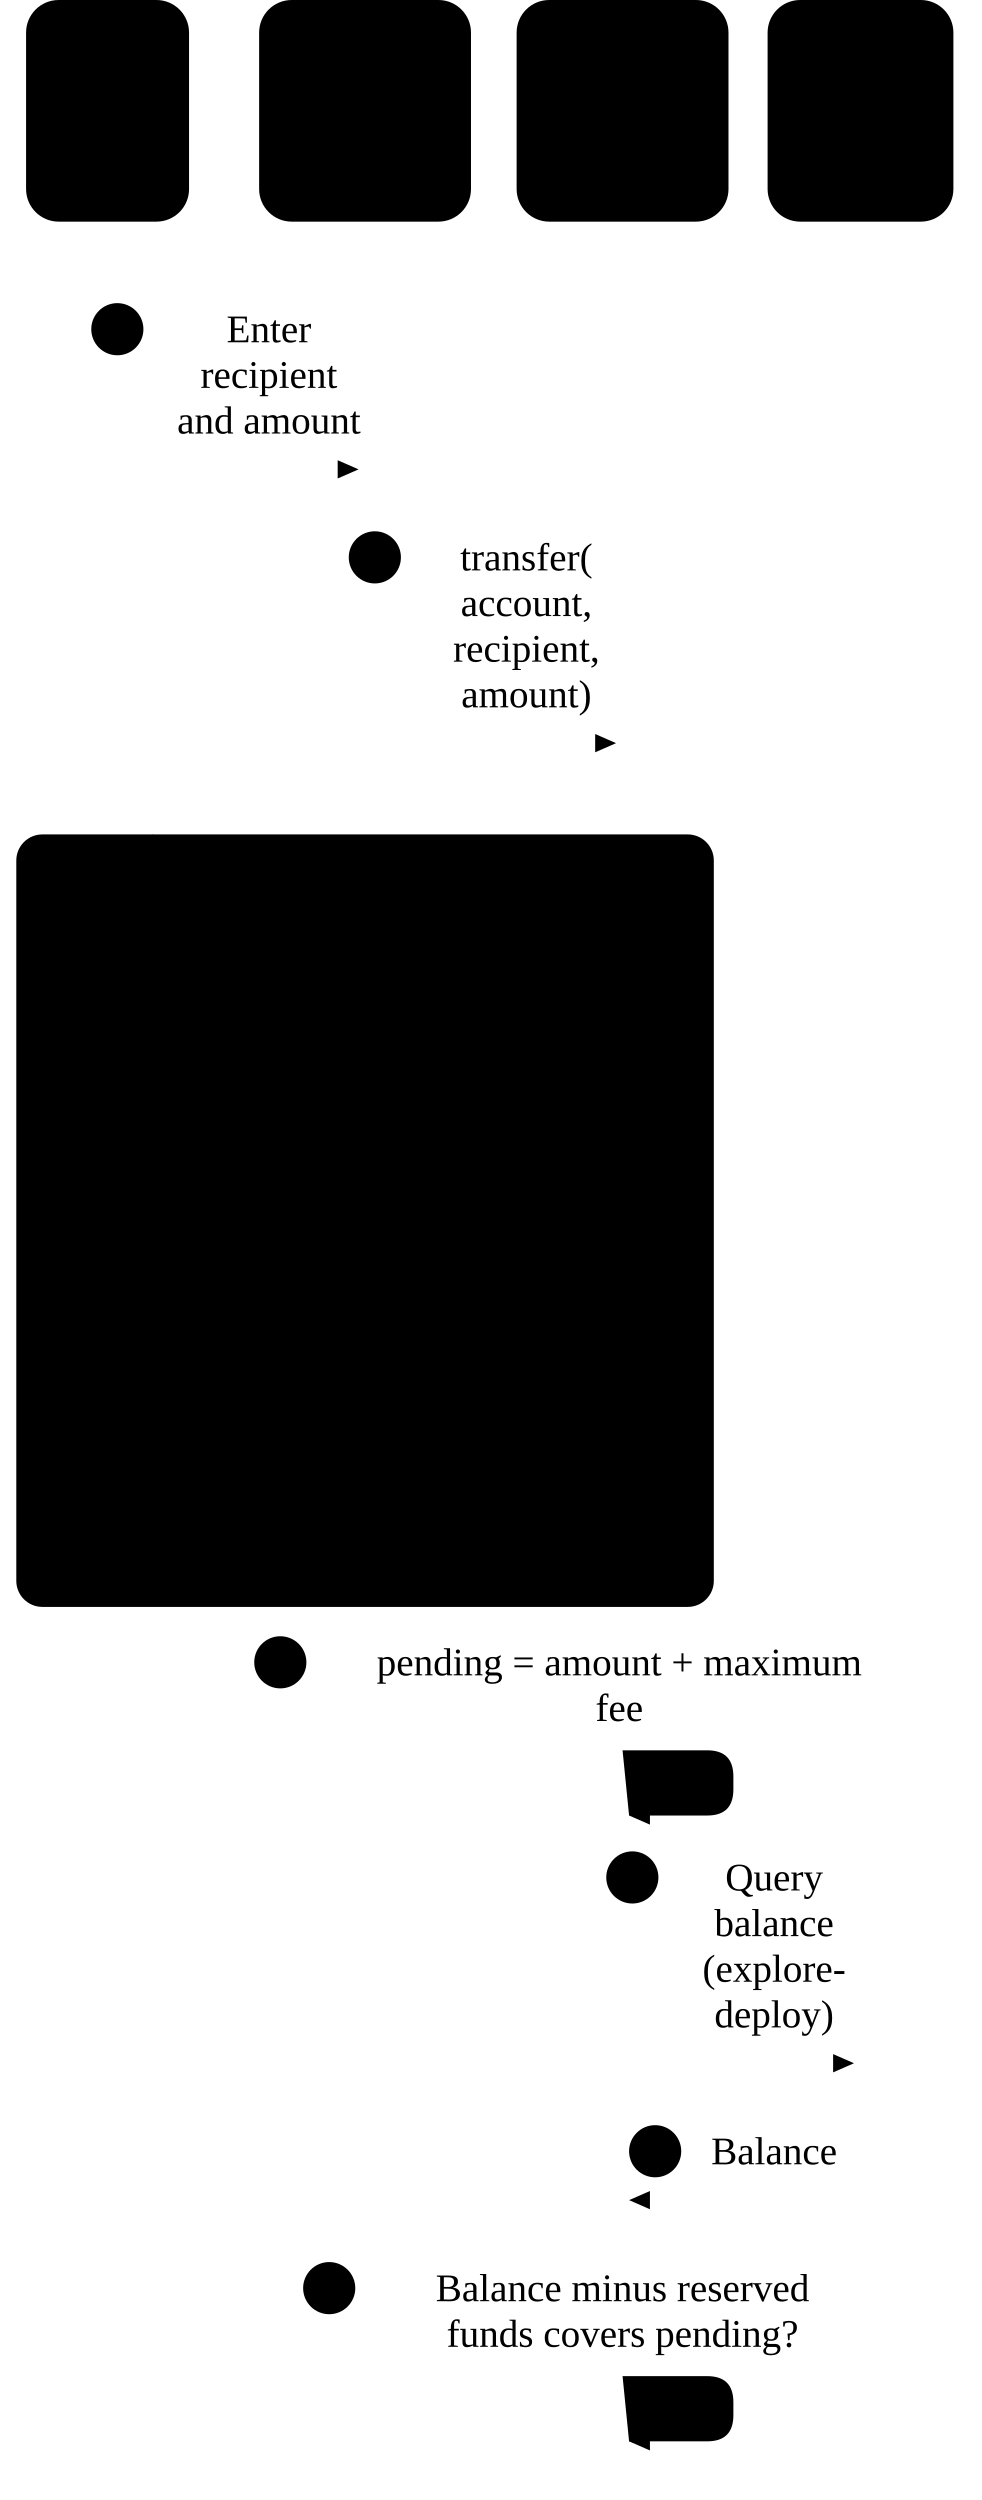
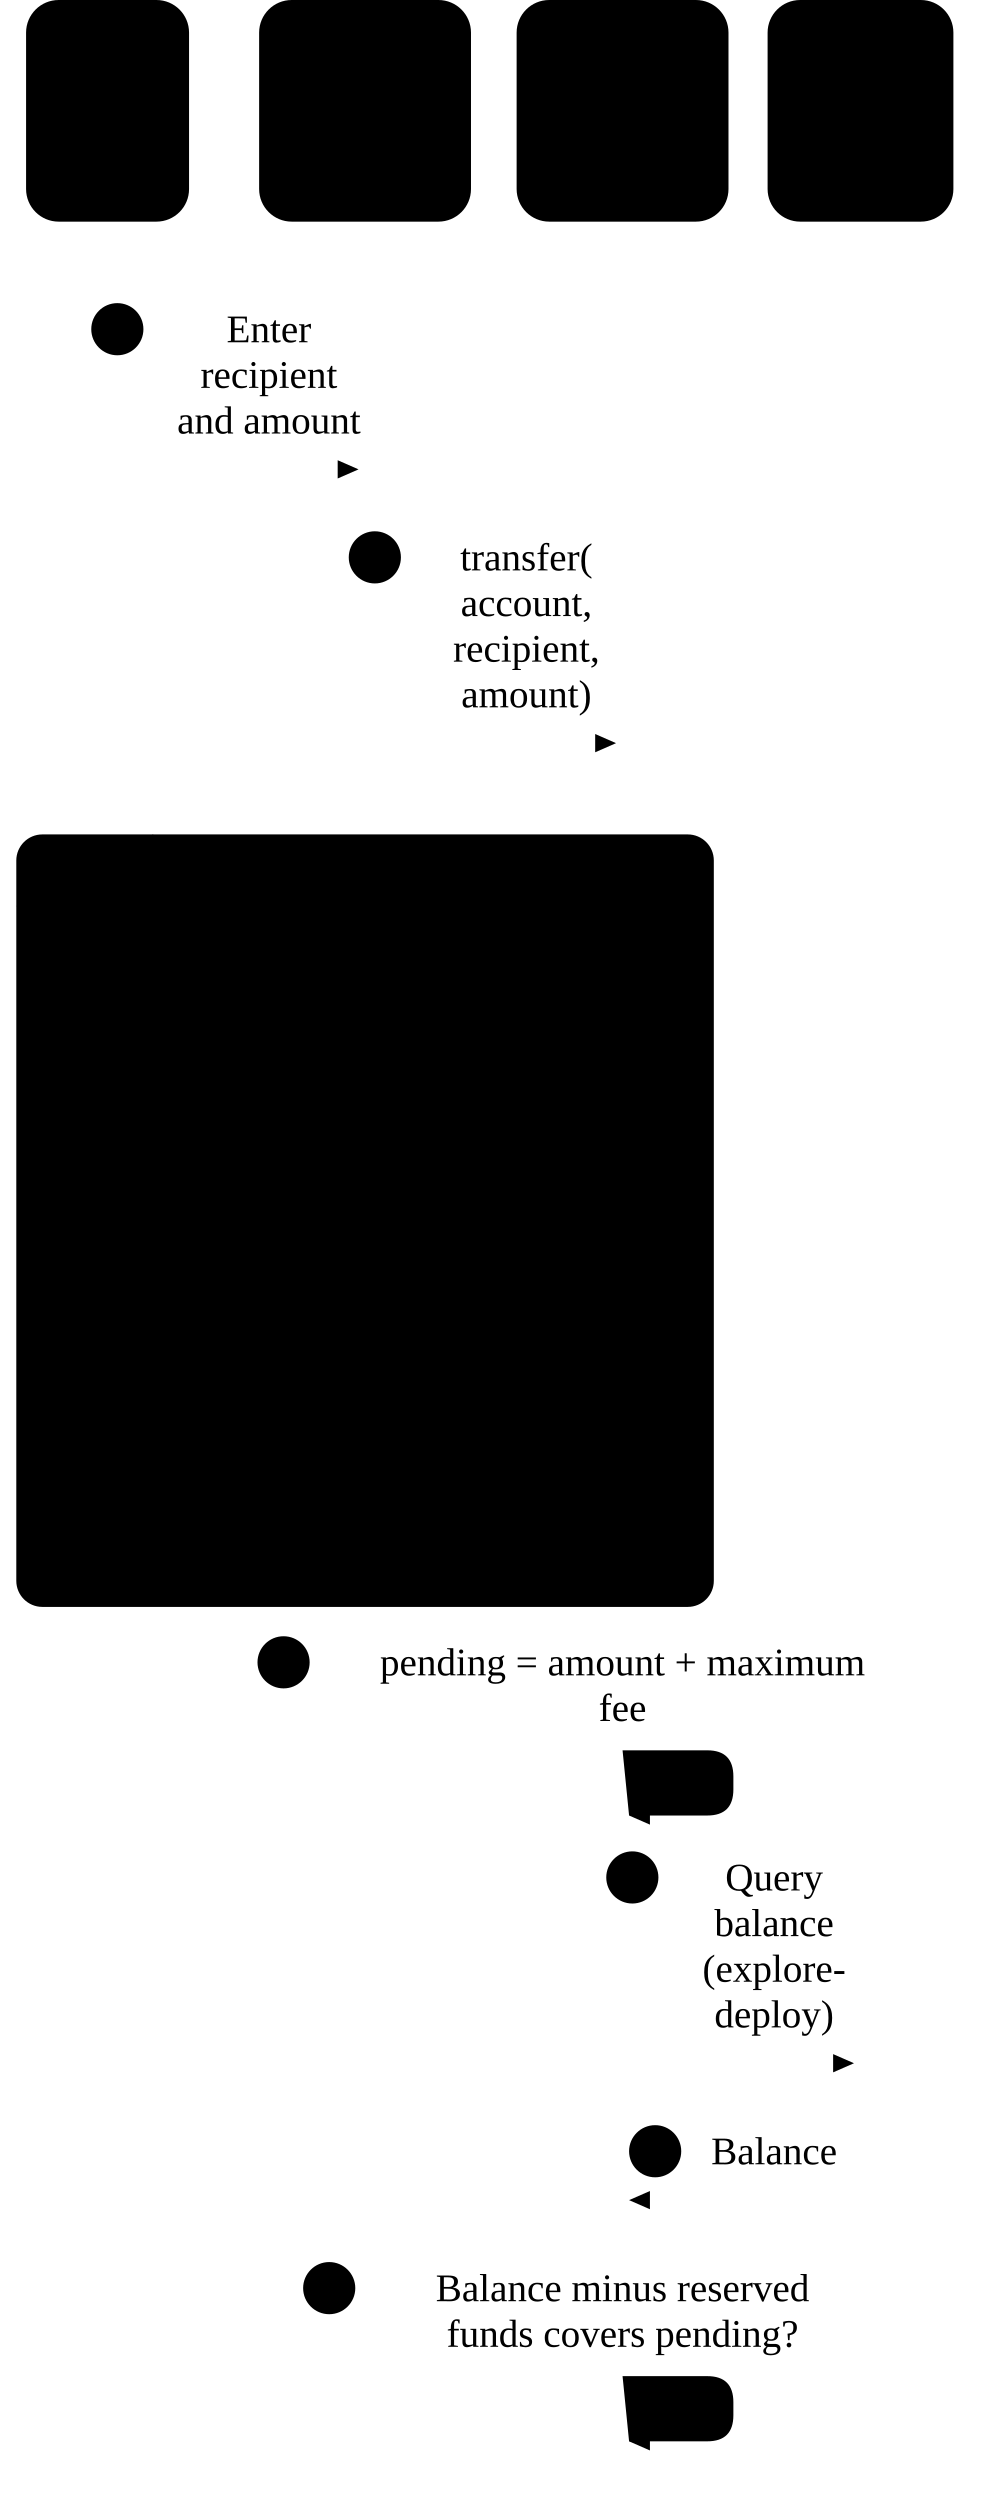
<svg xmlns="http://www.w3.org/2000/svg" class="dgm seq" viewBox="0 0 301 767" width="301" role="img" aria-labelledby="transfer-checks-n-t transfer-checks-n-d">
  <defs>
    <marker id="transfer-checks-n-a" viewBox="0 0 10 10" refX="9" refY="5" markerWidth="8" markerHeight="8" orient="auto-start-reverse">
      <path d="M1 1.5 9 5 1 8.5" class="d-arrow" />
    </marker>
    <marker id="transfer-checks-n-ap" viewBox="0 0 10 10" refX="9" refY="5" markerWidth="8" markerHeight="8" orient="auto-start-reverse">
      <path d="M1 1.5 9 5 1 8.5" class="d-arrow d-arrow-strong" />
    </marker>
  </defs>
  <line x1="33" y1="68" x2="33" y2="763" class="d-life" />
  <line x1="112" y1="68" x2="112" y2="763" class="d-life" />
  <line x1="191" y1="68" x2="191" y2="763" class="d-life" />
  <line x1="264" y1="68" x2="264" y2="763" class="d-life" />
  <g class="d-fragment">
    <rect x="5" y="256" width="214" height="237" rx="8" />
    <path d="M5 278h42v-22" class="d-fragline" />
    <text x="16" y="271" class="d-meta d-strong">opt</text>
    <text x="59" y="271" class="d-meta">Session is locked or</text>
    <text x="59" y="284" class="d-meta">the policy asks for a</text>
    <text x="59" y="297" class="d-meta">password on every</text>
    <text x="59" y="310" class="d-meta">signature</text>
  </g>
  <g class="d-node d-external">
    <rect x="8" y="0" width="50" height="68" rx="10" />
  </g>
  <text x="33" y="38.5" class="d-label" text-anchor="middle">User</text>
  <g class="d-node d-service">
    <rect x="79.5" y="0" width="65" height="68" rx="10" />
  </g>
  <text x="112" y="38.5" class="d-label" text-anchor="middle">Wallet</text>
  <g class="d-node d-chain">
    <rect x="158.5" y="0" width="65" height="68" rx="10" />
  </g>
  <text x="191" y="30.5" class="d-label" text-anchor="middle">SDK</text>
  <text x="191" y="46.5" class="d-label" text-anchor="middle">Client</text>
  <g class="d-node d-chain">
    <rect x="235.5" y="0" width="57" height="68" rx="10" />
  </g>
  <text x="264" y="22.5" class="d-label" text-anchor="middle">Read-</text>
  <text x="264" y="38.5" class="d-label" text-anchor="middle">only</text>
  <text x="264" y="54.5" class="d-label" text-anchor="middle">node</text>
  <path d="M35 144 H110" class="d-edge" marker-end="url(#transfer-checks-n-a)" />
  <text x="82.5" y="105" class="d-seqlabel" text-anchor="middle">Enter</text>
  <text x="82.5" y="119" class="d-seqlabel" text-anchor="middle">recipient</text>
  <text x="82.5" y="133" class="d-seqlabel" text-anchor="middle">and amount</text>
  <g class="d-badge">
    <circle cx="36" cy="101" r="8" />
    <text x="36" y="104.5" text-anchor="middle">1</text>
  </g>
  <path d="M114 228 H189" class="d-edge" marker-end="url(#transfer-checks-n-a)" />
  <text x="161.5" y="175" class="d-seqlabel" text-anchor="middle">transfer(</text>
  <text x="161.5" y="189" class="d-seqlabel" text-anchor="middle">account,</text>
  <text x="161.5" y="203" class="d-seqlabel" text-anchor="middle">recipient,</text>
  <text x="161.5" y="217" class="d-seqlabel" text-anchor="middle">amount)</text>
  <g class="d-badge">
    <circle cx="115" cy="171" r="8" />
    <text x="115" y="174.5" text-anchor="middle">2</text>
  </g>
  <path d="M189 359 H114" class="d-edge d-dashed" marker-end="url(#transfer-checks-n-a)" />
  <text x="161.5" y="334" class="d-seqlabel" text-anchor="middle">Password</text>
  <text x="161.5" y="348" class="d-seqlabel" text-anchor="middle">required</text>
  <g class="d-badge">
    <circle cx="121.5" cy="330" r="8" />
    <text x="121.5" y="333.5" text-anchor="middle">3</text>
  </g>
  <path d="M110 415 H35" class="d-edge" marker-end="url(#transfer-checks-n-a)" />
  <text x="82.5" y="390" class="d-seqlabel" text-anchor="middle">Request</text>
  <text x="82.5" y="404" class="d-seqlabel" text-anchor="middle">password</text>
  <g class="d-badge">
    <circle cx="42.5" cy="386" r="8" />
    <text x="42.5" y="389.5" text-anchor="middle">4</text>
  </g>
  <path d="M35 471 H110" class="d-edge" marker-end="url(#transfer-checks-n-a)" />
  <text x="82.5" y="446" class="d-seqlabel" text-anchor="middle">Provide</text>
  <text x="82.5" y="460" class="d-seqlabel" text-anchor="middle">password</text>
  <g class="d-badge">
    <circle cx="42.5" cy="442" r="8" />
    <text x="42.5" y="445.5" text-anchor="middle">5</text>
  </g>
  <path d="M191 537 h26 q8 0 8 8 v4 q0 8 -8 8 h-24" class="d-edge" marker-end="url(#transfer-checks-n-a)" />
-   <text x="190" y="514" class="d-seqlabel" text-anchor="middle">pending = amount + maximum</text>
-   <text x="190" y="528" class="d-seqlabel" text-anchor="middle">fee</text>
+   <text x="191" y="514" class="d-seqlabel" text-anchor="middle">pending = amount + maximum</text>
+   <text x="191" y="528" class="d-seqlabel" text-anchor="middle">fee</text>
  <g class="d-badge">
-     <circle cx="86" cy="510" r="8" />
-     <text x="86" y="513.5" text-anchor="middle">6</text>
+     <circle cx="87" cy="510" r="8" />
+     <text x="87" y="513.5" text-anchor="middle">6</text>
  </g>
  <path d="M193 633 H262" class="d-edge" marker-end="url(#transfer-checks-n-a)" />
  <text x="237.5" y="580" class="d-seqlabel" text-anchor="middle">Query</text>
  <text x="237.5" y="594" class="d-seqlabel" text-anchor="middle">balance</text>
  <text x="237.5" y="608" class="d-seqlabel" text-anchor="middle">(explore-</text>
  <text x="237.5" y="622" class="d-seqlabel" text-anchor="middle">deploy)</text>
  <g class="d-badge">
    <circle cx="194" cy="576" r="8" />
    <text x="194" y="579.5" text-anchor="middle">7</text>
  </g>
  <path d="M262 675 H193" class="d-edge d-dashed" marker-end="url(#transfer-checks-n-a)" />
  <text x="237.5" y="664" class="d-seqlabel" text-anchor="middle">Balance</text>
  <g class="d-badge">
    <circle cx="201" cy="660" r="8" />
    <text x="201" y="663.5" text-anchor="middle">8</text>
  </g>
  <path d="M191 729 h26 q8 0 8 8 v4 q0 8 -8 8 h-24" class="d-edge" marker-end="url(#transfer-checks-n-a)" />
  <text x="191" y="706" class="d-seqlabel" text-anchor="middle">Balance minus reserved</text>
  <text x="191" y="720" class="d-seqlabel" text-anchor="middle">funds covers pending?</text>
  <g class="d-badge">
    <circle cx="101" cy="702" r="8" />
    <text x="101" y="705.5" text-anchor="middle">9</text>
  </g>
</svg>
